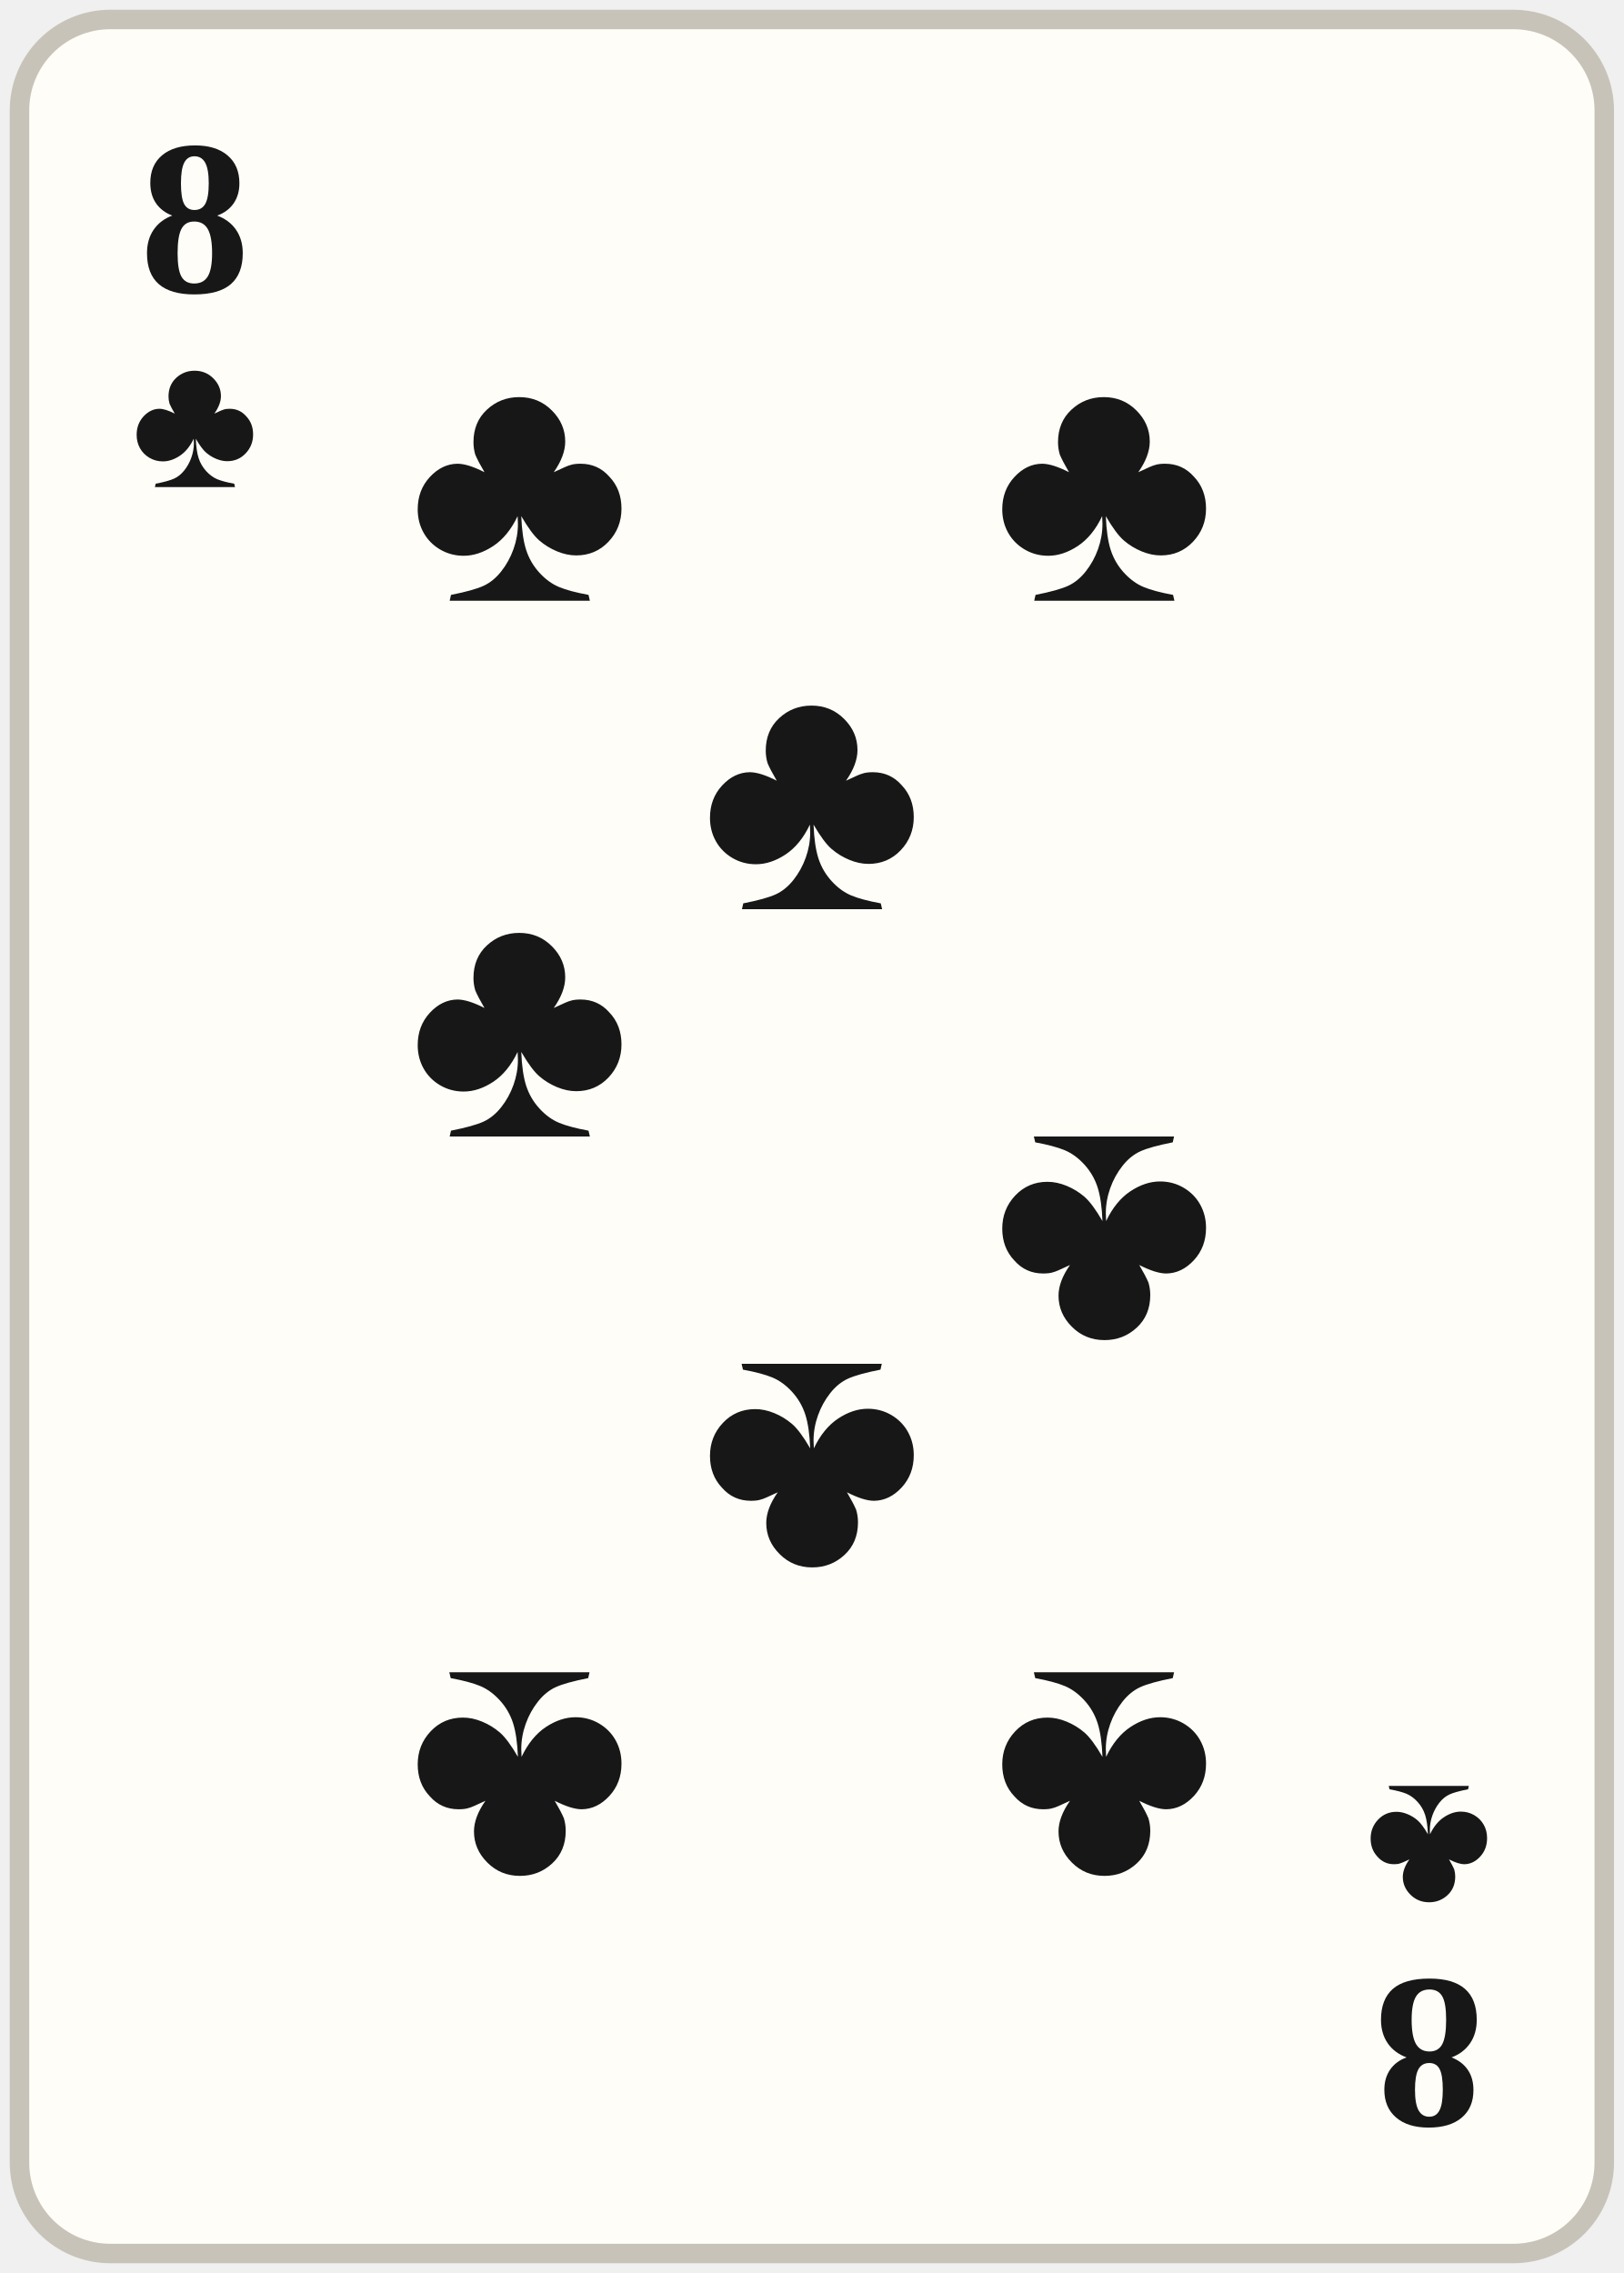
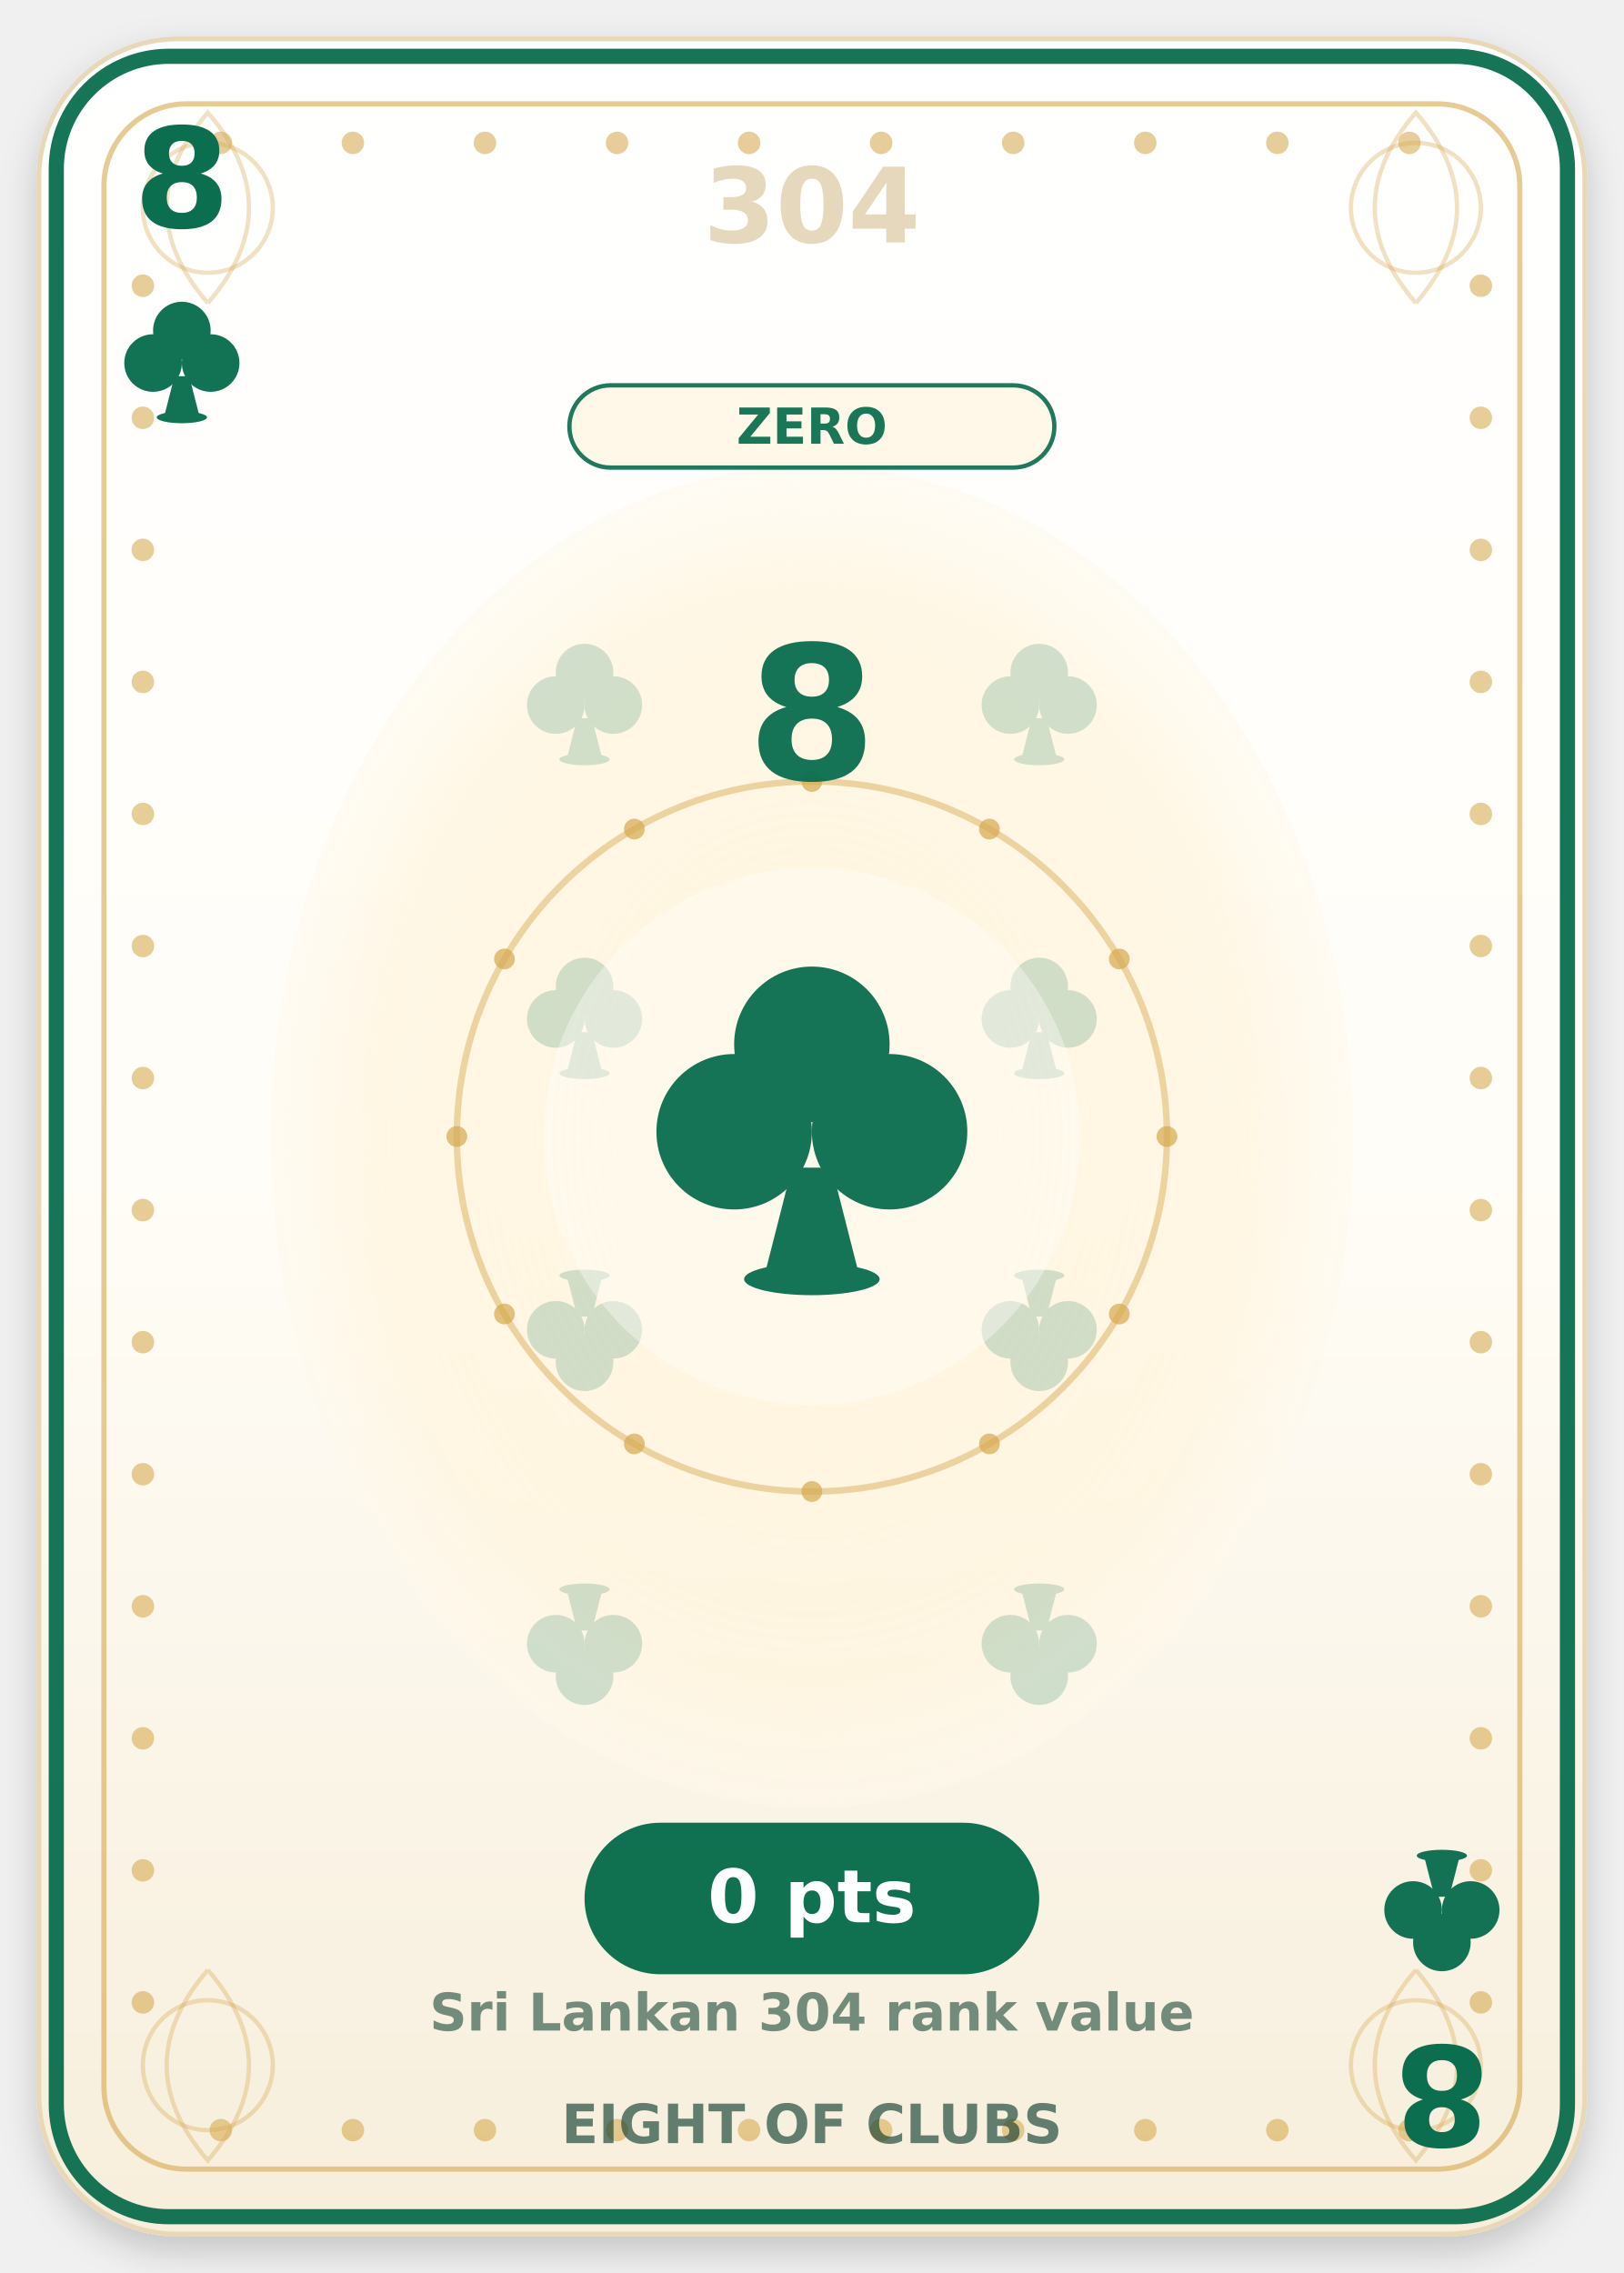
- <svg xmlns="http://www.w3.org/2000/svg" width="500" height="700" viewBox="0 0 500 700">
-   <rect x="6" y="6" width="488" height="688" rx="28" fill="#fffdf8" stroke="#c8c3b8" stroke-width="6" />
-   <g fill="#171717" text-anchor="middle" font-family="Georgia, 'Times New Roman', serif">
-     <text x="60" y="90" font-size="68" font-weight="700">8</text>
-     <text x="60" y="150" font-size="60">♣</text>
+ <svg xmlns="http://www.w3.org/2000/svg" width="750" height="1050" viewBox="0 0 750 1050">
+   <defs>
+     <linearGradient id="faceGrad" x1="0" x2="0" y1="0" y2="1">
+       <stop offset="0%" stop-color="#FFFFFF" />
+       <stop offset="52%" stop-color="#FFFDF7" />
+       <stop offset="100%" stop-color="#F7EEDB" />
+     </linearGradient>
+     <radialGradient id="softMedallion" cx="50%" cy="50%" r="65%">
+       <stop offset="0%" stop-color="#FFF5DF" stop-opacity="0.97" />
+       <stop offset="62%" stop-color="#FFF5DF" stop-opacity="0.78" />
+       <stop offset="100%" stop-color="#FFFFFF" stop-opacity="0" />
+     </radialGradient>
+     <filter id="shadow" x="-10%" y="-10%" width="120%" height="120%">
+       <feDropShadow dx="0" dy="7" stdDeviation="8" flood-color="#000000" flood-opacity="0.18" />
+     </filter>
+   </defs>
+   <g filter="url(#shadow)">
+     <rect x="18" y="18" width="714" height="1014" rx="64" ry="64" fill="url(#faceGrad)" stroke="#E8D8B8" stroke-width="2.2" />
  </g>
-   <g transform="rotate(180 250 350)" fill="#171717" text-anchor="middle" font-family="Georgia, 'Times New Roman', serif">
-     <text x="60" y="90" font-size="68" font-weight="700">8</text>
-     <text x="60" y="150" font-size="60">♣</text>
+   <ellipse cx="375.0" cy="525.0" rx="250" ry="310" fill="url(#softMedallion)" />
+   <rect x="26" y="26" width="698" height="998" rx="52" ry="52" fill="none" stroke="#0B6E4F" stroke-width="7" opacity="0.95" />
+   <rect x="48" y="48" width="654" height="954" rx="38" ry="38" fill="none" stroke="#D6A84F" stroke-width="2.4" opacity="0.6" />
+   <circle cx="102.0" cy="66.0" r="5.2" fill="#D6A84F" opacity="0.58" />
+   <circle cx="102.0" cy="984.0" r="5.2" fill="#D6A84F" opacity="0.58" />
+   <circle cx="163.0" cy="66.0" r="5.2" fill="#D6A84F" opacity="0.58" />
+   <circle cx="163.0" cy="984.0" r="5.2" fill="#D6A84F" opacity="0.58" />
+   <circle cx="224.0" cy="66.0" r="5.2" fill="#D6A84F" opacity="0.58" />
+   <circle cx="224.0" cy="984.0" r="5.2" fill="#D6A84F" opacity="0.58" />
+   <circle cx="285.0" cy="66.0" r="5.2" fill="#D6A84F" opacity="0.58" />
+   <circle cx="285.0" cy="984.0" r="5.2" fill="#D6A84F" opacity="0.58" />
+   <circle cx="346.0" cy="66.0" r="5.2" fill="#D6A84F" opacity="0.58" />
+   <circle cx="346.0" cy="984.0" r="5.2" fill="#D6A84F" opacity="0.58" />
+   <circle cx="407.0" cy="66.0" r="5.2" fill="#D6A84F" opacity="0.58" />
+   <circle cx="407.0" cy="984.0" r="5.2" fill="#D6A84F" opacity="0.58" />
+   <circle cx="468.0" cy="66.0" r="5.2" fill="#D6A84F" opacity="0.58" />
+   <circle cx="468.0" cy="984.0" r="5.2" fill="#D6A84F" opacity="0.58" />
+   <circle cx="529.0" cy="66.0" r="5.2" fill="#D6A84F" opacity="0.58" />
+   <circle cx="529.0" cy="984.0" r="5.2" fill="#D6A84F" opacity="0.58" />
+   <circle cx="590.0" cy="66.0" r="5.2" fill="#D6A84F" opacity="0.58" />
+   <circle cx="590.0" cy="984.0" r="5.2" fill="#D6A84F" opacity="0.58" />
+   <circle cx="651.0" cy="66.0" r="5.2" fill="#D6A84F" opacity="0.58" />
+   <circle cx="651.0" cy="984.0" r="5.2" fill="#D6A84F" opacity="0.58" />
+   <circle cx="66.0" cy="132.0" r="5.2" fill="#D6A84F" opacity="0.58" />
+   <circle cx="684.0" cy="132.0" r="5.2" fill="#D6A84F" opacity="0.58" />
+   <circle cx="66.0" cy="193.0" r="5.2" fill="#D6A84F" opacity="0.58" />
+   <circle cx="684.0" cy="193.0" r="5.2" fill="#D6A84F" opacity="0.58" />
+   <circle cx="66.0" cy="254.0" r="5.2" fill="#D6A84F" opacity="0.58" />
+   <circle cx="684.0" cy="254.0" r="5.2" fill="#D6A84F" opacity="0.58" />
+   <circle cx="66.0" cy="315.0" r="5.2" fill="#D6A84F" opacity="0.58" />
+   <circle cx="684.0" cy="315.0" r="5.2" fill="#D6A84F" opacity="0.58" />
+   <circle cx="66.0" cy="376.0" r="5.2" fill="#D6A84F" opacity="0.58" />
+   <circle cx="684.0" cy="376.0" r="5.2" fill="#D6A84F" opacity="0.58" />
+   <circle cx="66.0" cy="437.0" r="5.2" fill="#D6A84F" opacity="0.58" />
+   <circle cx="684.0" cy="437.0" r="5.2" fill="#D6A84F" opacity="0.58" />
+   <circle cx="66.0" cy="498.0" r="5.2" fill="#D6A84F" opacity="0.58" />
+   <circle cx="684.0" cy="498.0" r="5.2" fill="#D6A84F" opacity="0.58" />
+   <circle cx="66.0" cy="559.0" r="5.2" fill="#D6A84F" opacity="0.58" />
+   <circle cx="684.0" cy="559.0" r="5.2" fill="#D6A84F" opacity="0.58" />
+   <circle cx="66.0" cy="620.0" r="5.2" fill="#D6A84F" opacity="0.58" />
+   <circle cx="684.0" cy="620.0" r="5.2" fill="#D6A84F" opacity="0.58" />
+   <circle cx="66.0" cy="681.0" r="5.2" fill="#D6A84F" opacity="0.58" />
+   <circle cx="684.0" cy="681.0" r="5.2" fill="#D6A84F" opacity="0.58" />
+   <circle cx="66.0" cy="742.0" r="5.2" fill="#D6A84F" opacity="0.58" />
+   <circle cx="684.0" cy="742.0" r="5.2" fill="#D6A84F" opacity="0.58" />
+   <circle cx="66.0" cy="803.0" r="5.2" fill="#D6A84F" opacity="0.58" />
+   <circle cx="684.0" cy="803.0" r="5.2" fill="#D6A84F" opacity="0.58" />
+   <circle cx="66.0" cy="864.0" r="5.2" fill="#D6A84F" opacity="0.58" />
+   <circle cx="684.0" cy="864.0" r="5.2" fill="#D6A84F" opacity="0.58" />
+   <circle cx="66.0" cy="925.0" r="5.2" fill="#D6A84F" opacity="0.58" />
+   <circle cx="684.0" cy="925.0" r="5.2" fill="#D6A84F" opacity="0.58" />
+   <circle cx="654.0" cy="954.0" r="30" fill="none" stroke="#D6A84F" stroke-width="2" opacity="0.34" />
+   <path d="M 654.0 910.0 Q 616.0 954.0 654.0 998.0 Q 692.0 954.0 654.0 910.0" fill="none" stroke="#D6A84F" stroke-width="2" opacity="0.34" />
+   <circle cx="654.0" cy="96.0" r="30" fill="none" stroke="#D6A84F" stroke-width="2" opacity="0.34" />
+   <path d="M 654.0 140.0 Q 616.0 96.0 654.0 52.0 Q 692.0 96.0 654.0 140.0" fill="none" stroke="#D6A84F" stroke-width="2" opacity="0.34" />
+   <circle cx="96.0" cy="954.0" r="30" fill="none" stroke="#D6A84F" stroke-width="2" opacity="0.34" />
+   <path d="M 96.0 910.0 Q 134.0 954.0 96.0 998.0 Q 58.0 954.0 96.0 910.0" fill="none" stroke="#D6A84F" stroke-width="2" opacity="0.34" />
+   <circle cx="96.0" cy="96.0" r="30" fill="none" stroke="#D6A84F" stroke-width="2" opacity="0.34" />
+   <path d="M 96.0 140.0 Q 134.0 96.0 96.0 52.0 Q 58.0 96.0 96.0 140.0" fill="none" stroke="#D6A84F" stroke-width="2" opacity="0.34" />
+   <g transform="rotate(0 84 123)">
+     <text x="84" y="105" font-family="DejaVu Sans, Arial, sans-serif" font-size="64" font-weight="900" text-anchor="middle" fill="#0B6E4F">8</text>
+     <g opacity="0.970">
+       <circle cx="84.0" cy="152.7" r="13.3" fill="#0B6E4F" />
+       <circle cx="70.7" cy="167.7" r="13.3" fill="#0B6E4F" />
+       <circle cx="97.3" cy="167.7" r="13.3" fill="#0B6E4F" />
+       <path d="M 80.6 173.8 L 87.4 173.8 L 92.2 192.5 L 75.8 192.5 Z" fill="#0B6E4F" />
+       <ellipse cx="84.0" cy="192.8" rx="11.6" ry="2.7" fill="#0B6E4F" />
+     </g>
  </g>
-   <text x="160" y="185" fill="#171717" text-anchor="middle" font-family="Georgia, 'Times New Roman', serif" font-size="105">♣</text>
-   <text x="340" y="185" fill="#171717" text-anchor="middle" font-family="Georgia, 'Times New Roman', serif" font-size="105">♣</text>
-   <text x="250" y="280" fill="#171717" text-anchor="middle" font-family="Georgia, 'Times New Roman', serif" font-size="105">♣</text>
-   <text x="160" y="350" fill="#171717" text-anchor="middle" font-family="Georgia, 'Times New Roman', serif" font-size="105">♣</text>
-   <text x="340" y="420" transform="rotate(180 340 385)" fill="#171717" text-anchor="middle" font-family="Georgia, 'Times New Roman', serif" font-size="105">♣</text>
-   <text x="250" y="490" transform="rotate(180 250 455)" fill="#171717" text-anchor="middle" font-family="Georgia, 'Times New Roman', serif" font-size="105">♣</text>
-   <text x="160" y="585" transform="rotate(180 160 550)" fill="#171717" text-anchor="middle" font-family="Georgia, 'Times New Roman', serif" font-size="105">♣</text>
-   <text x="340" y="585" transform="rotate(180 340 550)" fill="#171717" text-anchor="middle" font-family="Georgia, 'Times New Roman', serif" font-size="105">♣</text>
+   <g transform="rotate(180 666 927)">
+     <text x="666" y="909" font-family="DejaVu Sans, Arial, sans-serif" font-size="64" font-weight="900" text-anchor="middle" fill="#0B6E4F">8</text>
+     <g opacity="0.970">
+       <circle cx="666.0" cy="956.7" r="13.3" fill="#0B6E4F" />
+       <circle cx="652.7" cy="971.7" r="13.3" fill="#0B6E4F" />
+       <circle cx="679.3" cy="971.7" r="13.3" fill="#0B6E4F" />
+       <path d="M 662.6 977.8 L 669.4 977.8 L 674.2 996.5 L 657.8 996.5 Z" fill="#0B6E4F" />
+       <ellipse cx="666.0" cy="996.8" rx="11.6" ry="2.7" fill="#0B6E4F" />
+     </g>
+   </g>
+   <text x="375.0" y="112" font-family="DejaVu Sans, Arial, sans-serif" font-size="48" font-weight="900" text-anchor="middle" fill="#B58E43" opacity="0.35">304</text>
+   <rect x="263.0" y="178" width="224" height="38" rx="19" ry="19" fill="#FFF7E6" stroke="#0B6E4F" stroke-width="2" opacity="0.92" />
+   <text x="375.0" y="205" font-family="DejaVu Sans, Arial, sans-serif" font-size="23" font-weight="800" text-anchor="middle" fill="#0B6E4F" opacity="0.94">ZERO</text>
+   <g opacity="0.190">
+     <circle cx="270.0" cy="310.7" r="13.3" fill="#0B6E4F" />
+     <circle cx="256.7" cy="325.7" r="13.3" fill="#0B6E4F" />
+     <circle cx="283.3" cy="325.7" r="13.3" fill="#0B6E4F" />
+     <path d="M 266.6 331.8 L 273.4 331.8 L 278.2 350.5 L 261.8 350.5 Z" fill="#0B6E4F" />
+     <ellipse cx="270.0" cy="350.8" rx="11.6" ry="2.7" fill="#0B6E4F" />
+   </g>
+   <g opacity="0.190">
+     <circle cx="480.0" cy="310.7" r="13.3" fill="#0B6E4F" />
+     <circle cx="466.7" cy="325.7" r="13.3" fill="#0B6E4F" />
+     <circle cx="493.3" cy="325.7" r="13.3" fill="#0B6E4F" />
+     <path d="M 476.6 331.8 L 483.4 331.8 L 488.2 350.5 L 471.8 350.5 Z" fill="#0B6E4F" />
+     <ellipse cx="480.0" cy="350.8" rx="11.6" ry="2.7" fill="#0B6E4F" />
+   </g>
+   <g opacity="0.190">
+     <circle cx="270.0" cy="455.7" r="13.3" fill="#0B6E4F" />
+     <circle cx="256.7" cy="470.7" r="13.3" fill="#0B6E4F" />
+     <circle cx="283.3" cy="470.7" r="13.3" fill="#0B6E4F" />
+     <path d="M 266.6 476.8 L 273.4 476.8 L 278.2 495.5 L 261.8 495.5 Z" fill="#0B6E4F" />
+     <ellipse cx="270.0" cy="495.8" rx="11.6" ry="2.7" fill="#0B6E4F" />
+   </g>
+   <g opacity="0.190">
+     <circle cx="480.0" cy="455.7" r="13.3" fill="#0B6E4F" />
+     <circle cx="466.7" cy="470.7" r="13.3" fill="#0B6E4F" />
+     <circle cx="493.3" cy="470.7" r="13.3" fill="#0B6E4F" />
+     <path d="M 476.6 476.8 L 483.4 476.8 L 488.2 495.5 L 471.8 495.5 Z" fill="#0B6E4F" />
+     <ellipse cx="480.0" cy="495.8" rx="11.6" ry="2.7" fill="#0B6E4F" />
+   </g>
+   <g transform="rotate(180 270 615)" opacity="0.190">
+     <circle cx="270.0" cy="600.7" r="13.3" fill="#0B6E4F" />
+     <circle cx="256.7" cy="615.7" r="13.3" fill="#0B6E4F" />
+     <circle cx="283.3" cy="615.7" r="13.3" fill="#0B6E4F" />
+     <path d="M 266.6 621.8 L 273.4 621.8 L 278.2 640.5 L 261.8 640.5 Z" fill="#0B6E4F" />
+     <ellipse cx="270.0" cy="640.8" rx="11.6" ry="2.7" fill="#0B6E4F" />
+   </g>
+   <g transform="rotate(180 480 615)" opacity="0.190">
+     <circle cx="480.0" cy="600.7" r="13.3" fill="#0B6E4F" />
+     <circle cx="466.7" cy="615.7" r="13.3" fill="#0B6E4F" />
+     <circle cx="493.3" cy="615.7" r="13.3" fill="#0B6E4F" />
+     <path d="M 476.6 621.8 L 483.4 621.8 L 488.2 640.5 L 471.8 640.5 Z" fill="#0B6E4F" />
+     <ellipse cx="480.0" cy="640.8" rx="11.6" ry="2.7" fill="#0B6E4F" />
+   </g>
+   <g transform="rotate(180 270 760)" opacity="0.190">
+     <circle cx="270.0" cy="745.7" r="13.3" fill="#0B6E4F" />
+     <circle cx="256.7" cy="760.7" r="13.3" fill="#0B6E4F" />
+     <circle cx="283.3" cy="760.7" r="13.3" fill="#0B6E4F" />
+     <path d="M 266.6 766.8 L 273.4 766.8 L 278.2 785.5 L 261.8 785.5 Z" fill="#0B6E4F" />
+     <ellipse cx="270.0" cy="785.8" rx="11.6" ry="2.7" fill="#0B6E4F" />
+   </g>
+   <g transform="rotate(180 480 760)" opacity="0.190">
+     <circle cx="480.0" cy="745.7" r="13.3" fill="#0B6E4F" />
+     <circle cx="466.7" cy="760.7" r="13.3" fill="#0B6E4F" />
+     <circle cx="493.3" cy="760.7" r="13.3" fill="#0B6E4F" />
+     <path d="M 476.6 766.8 L 483.4 766.8 L 488.2 785.5 L 471.8 785.5 Z" fill="#0B6E4F" />
+     <ellipse cx="480.0" cy="785.8" rx="11.6" ry="2.7" fill="#0B6E4F" />
+   </g>
+   <circle cx="375.0" cy="525.0" r="164" fill="none" stroke="#D6A84F" stroke-width="3" opacity="0.46" />
+   <circle cx="375.0" cy="525.0" r="124" fill="#FFFFFF" opacity="0.36" />
+   <circle cx="539.0" cy="525.0" r="4.8" fill="#D6A84F" opacity="0.70" />
+   <circle cx="517.0" cy="607.0" r="4.8" fill="#D6A84F" opacity="0.70" />
+   <circle cx="457.0" cy="667.0" r="4.8" fill="#D6A84F" opacity="0.70" />
+   <circle cx="375.0" cy="689.0" r="4.8" fill="#D6A84F" opacity="0.70" />
+   <circle cx="293.0" cy="667.0" r="4.8" fill="#D6A84F" opacity="0.70" />
+   <circle cx="233.0" cy="607.0" r="4.8" fill="#D6A84F" opacity="0.70" />
+   <circle cx="211.0" cy="525.0" r="4.8" fill="#D6A84F" opacity="0.70" />
+   <circle cx="233.0" cy="443.0" r="4.8" fill="#D6A84F" opacity="0.70" />
+   <circle cx="293.0" cy="383.0" r="4.8" fill="#D6A84F" opacity="0.70" />
+   <circle cx="375.0" cy="361.0" r="4.8" fill="#D6A84F" opacity="0.70" />
+   <circle cx="457.0" cy="383.0" r="4.8" fill="#D6A84F" opacity="0.70" />
+   <circle cx="517.0" cy="443.0" r="4.8" fill="#D6A84F" opacity="0.70" />
+   <g opacity="0.960">
+     <circle cx="375.0" cy="482.4" r="35.9" fill="#0B6E4F" />
+     <circle cx="339.1" cy="522.8" r="35.9" fill="#0B6E4F" />
+     <circle cx="410.9" cy="522.8" r="35.9" fill="#0B6E4F" />
+     <path d="M 365.8 539.4 L 384.2 539.4 L 397.1 590.0 L 352.9 590.0 Z" fill="#0B6E4F" />
+     <ellipse cx="375.0" cy="590.9" rx="31.3" ry="7.4" fill="#0B6E4F" />
+   </g>
+   <text x="375.0" y="360" font-family="DejaVu Sans, Arial, sans-serif" font-size="86" font-weight="900" text-anchor="middle" fill="#0B6E4F" opacity="0.96">8</text>
+   <rect x="270.0" y="842" width="210" height="70" rx="35" ry="35" fill="#0B6E4F" opacity="0.98" />
+   <text x="375.0" y="888" font-family="DejaVu Sans, Arial, sans-serif" font-size="34" font-weight="800" text-anchor="middle" fill="#FFFFFF">0 pts</text>
+   <text x="375.0" y="938" font-family="DejaVu Sans, Arial, sans-serif" font-size="24" font-weight="600" text-anchor="middle" fill="#063728" opacity="0.55">Sri Lankan 304 rank value</text>
+   <text x="375.0" y="990" font-family="DejaVu Sans, Arial, sans-serif" font-size="25" font-weight="700" text-anchor="middle" fill="#063728" opacity="0.62">EIGHT OF CLUBS</text>
</svg>
